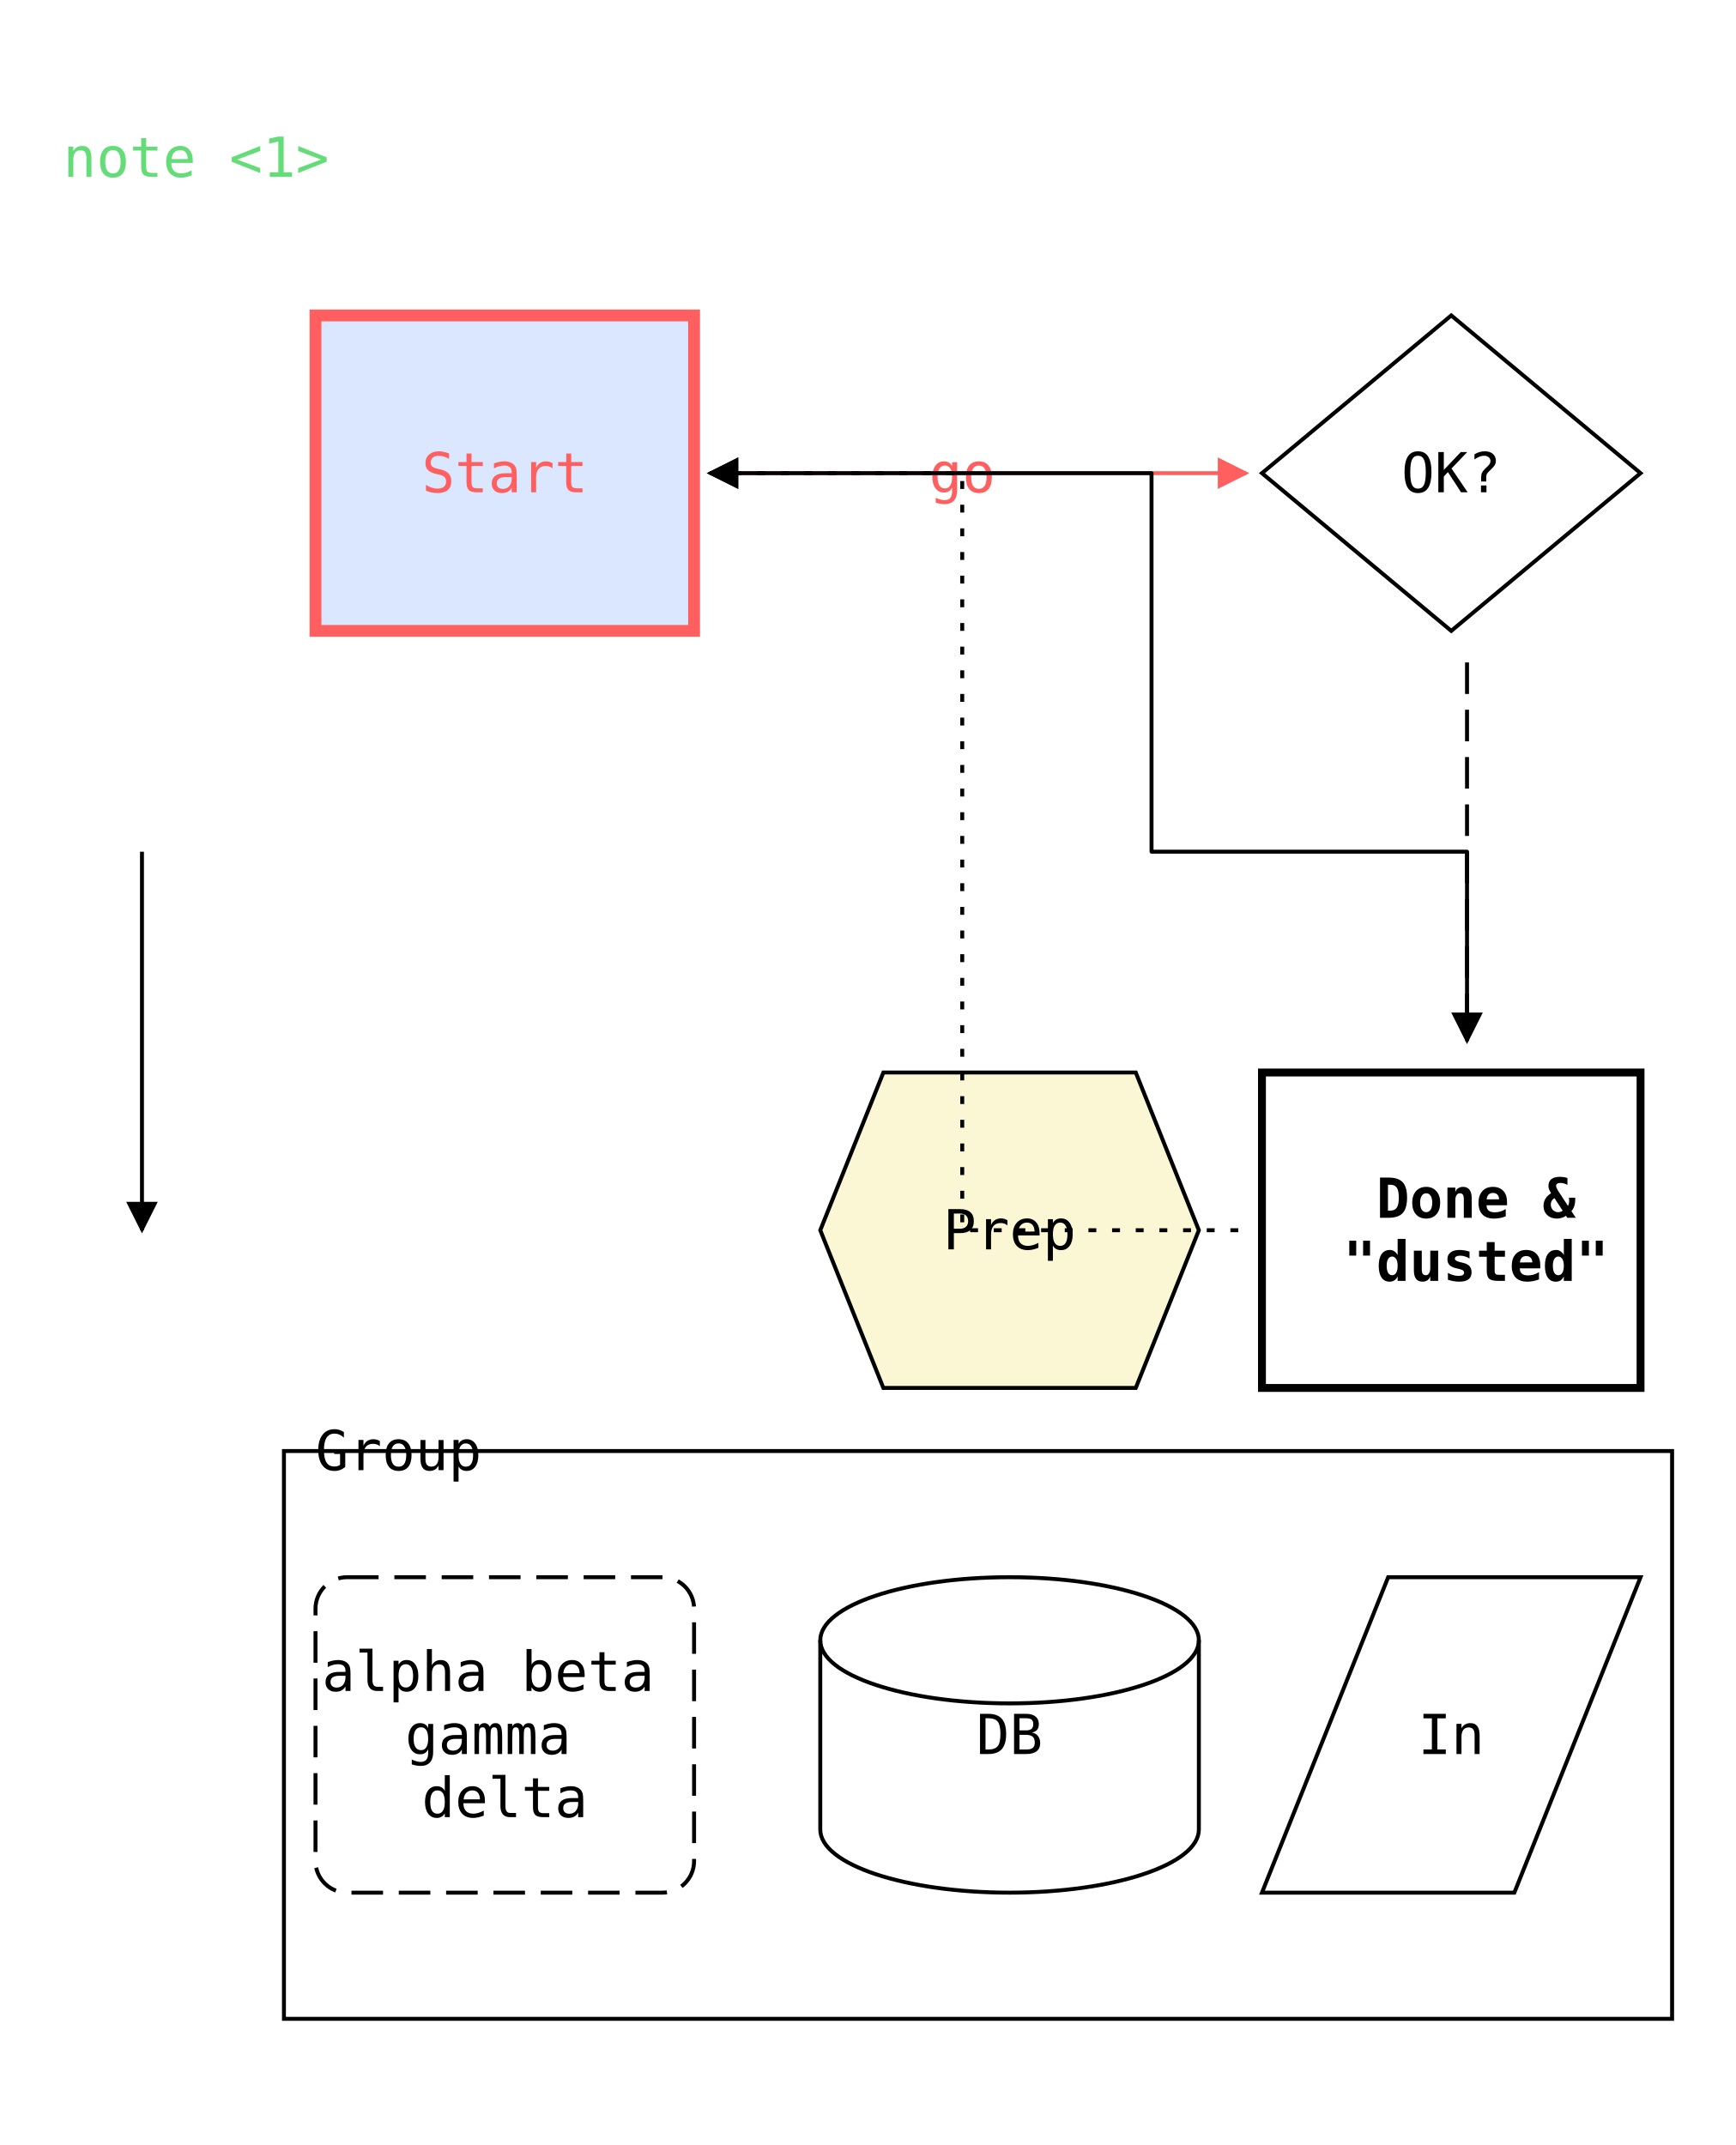
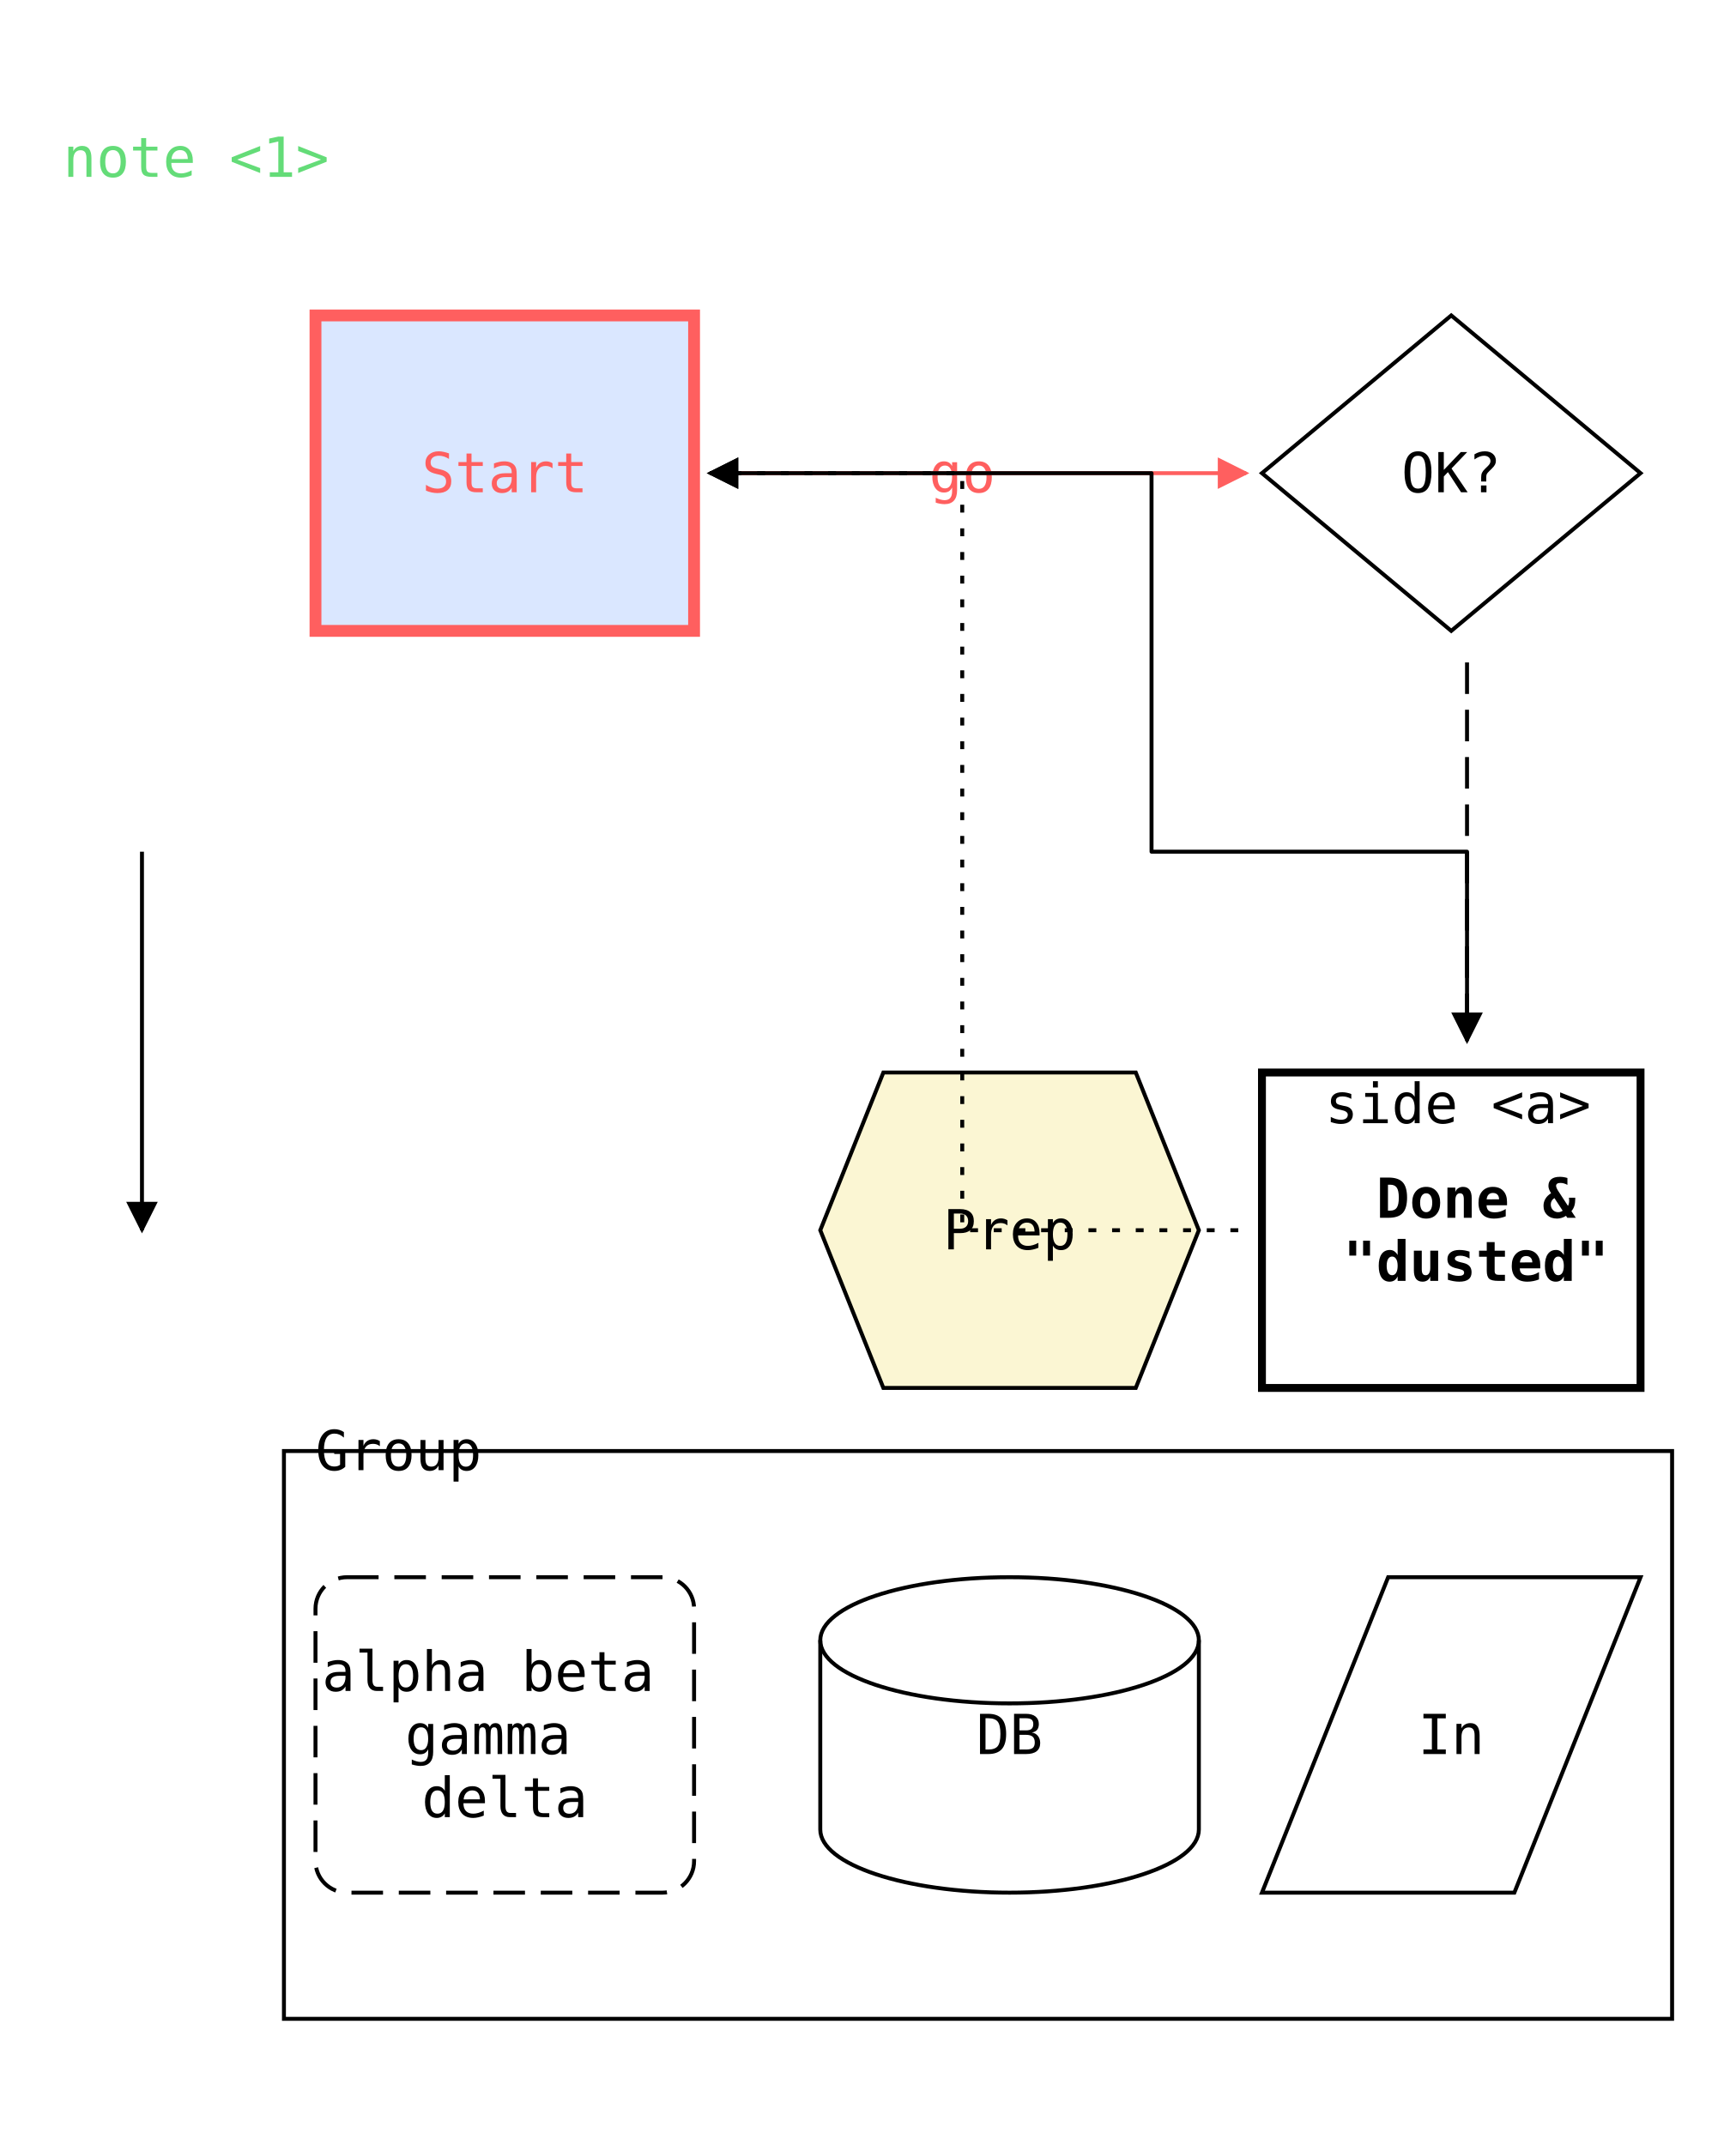
<svg xmlns="http://www.w3.org/2000/svg" viewBox="-80 -80 440 544" width="440" height="544" font-family="monospace" font-size="14">
  <defs>
    <marker id="arrow" viewBox="0 0 10 10" refX="9" refY="5" markerWidth="8" markerHeight="8" orient="auto-start-reverse">
      <path d="M0 0 L10 5 L0 10 z" fill="context-stroke" />
    </marker>
  </defs>
  <a href="https://example.com/a?x=1&amp;y=2">
    <rect x="0" y="0" width="96" height="80" fill="#6ea0ff" fill-opacity="0.25" stroke="#ff5f5f" stroke-width="3" />
    <text x="48" y="40" text-anchor="middle" dominant-baseline="central" fill="#ff5f5f">Start</text>
  </a>
  <polygon points="288,0 336,40 288,80 240,40" fill="none" stroke="black" />
  <text x="288" y="40" text-anchor="middle" dominant-baseline="central">OK?</text>
  <rect x="240" y="192" width="96" height="80" fill="none" stroke="black" stroke-width="2" />
  <text x="328" y="224" text-anchor="end" dominant-baseline="central" font-weight="bold">
    <tspan x="328" dy="0">Done &amp;</tspan>
    <tspan x="328" dy="16">"dusted"</tspan>
  </text>
+   <text x="256" y="200" text-anchor="start" dominant-baseline="central">side &lt;a&gt;</text>
  <rect x="0" y="320" width="96" height="80" rx="8" fill="none" stroke="black" stroke-dasharray="8 4" />
  <text x="48" y="344" text-anchor="middle" dominant-baseline="central">
    <tspan x="48" dy="0">alpha beta</tspan>
    <tspan x="48" dy="16">gamma</tspan>
    <tspan x="48" dy="16">delta</tspan>
  </text>
  <path d="M 128,336 A 48 16 0 0 1 224,336 V 384 A 48 16 0 0 1 128,384 Z" fill="none" stroke="black" />
  <path d="M 128,336 A 48 16 0 0 0 224,336" fill="none" stroke="black" />
  <text x="176" y="360" text-anchor="middle" dominant-baseline="central">DB</text>
  <polygon points="272,320 336,320 304,400 240,400" fill="none" stroke="black" />
  <text x="288" y="360" text-anchor="middle" dominant-baseline="central">In</text>
  <polygon points="144,192 208,192 224,232 208,272 144,272 128,232" fill="#f0dc50" fill-opacity="0.25" stroke="black" />
  <text x="176" y="232" text-anchor="middle" dominant-baseline="central">Prep</text>
  <text x="-64" y="-40" text-anchor="start" dominant-baseline="central" fill="#64dc78">note &lt;1&gt;</text>
  <path d="M100 40 L236 40" fill="none" stroke="#ff5f5f" stroke-linejoin="round" marker-end="url(#arrow)" />
  <text x="164" y="40" text-anchor="middle" dominant-baseline="central" fill="#ff5f5f">go</text>
  <path d="M292 88 L292 184" fill="none" stroke="black" stroke-dasharray="8 4" stroke-linejoin="round" />
  <path d="M-44 136 L-44 232" fill="none" stroke="black" stroke-linejoin="round" marker-end="url(#arrow)" />
  <path d="M100 40 L164 40 L164 232 L236 232" fill="none" stroke="black" stroke-dasharray="2 4" stroke-linejoin="round" marker-start="url(#arrow)" />
  <path d="M292 184 L292 136 L212 136 L212 40 L100 40" fill="none" stroke="black" stroke-linejoin="round" marker-start="url(#arrow)" marker-end="url(#arrow)" />
  <rect x="-8" y="288" width="352" height="144" fill="none" stroke="black" />
  <text x="0" y="288" text-anchor="start" dominant-baseline="central">Group</text>
</svg>
